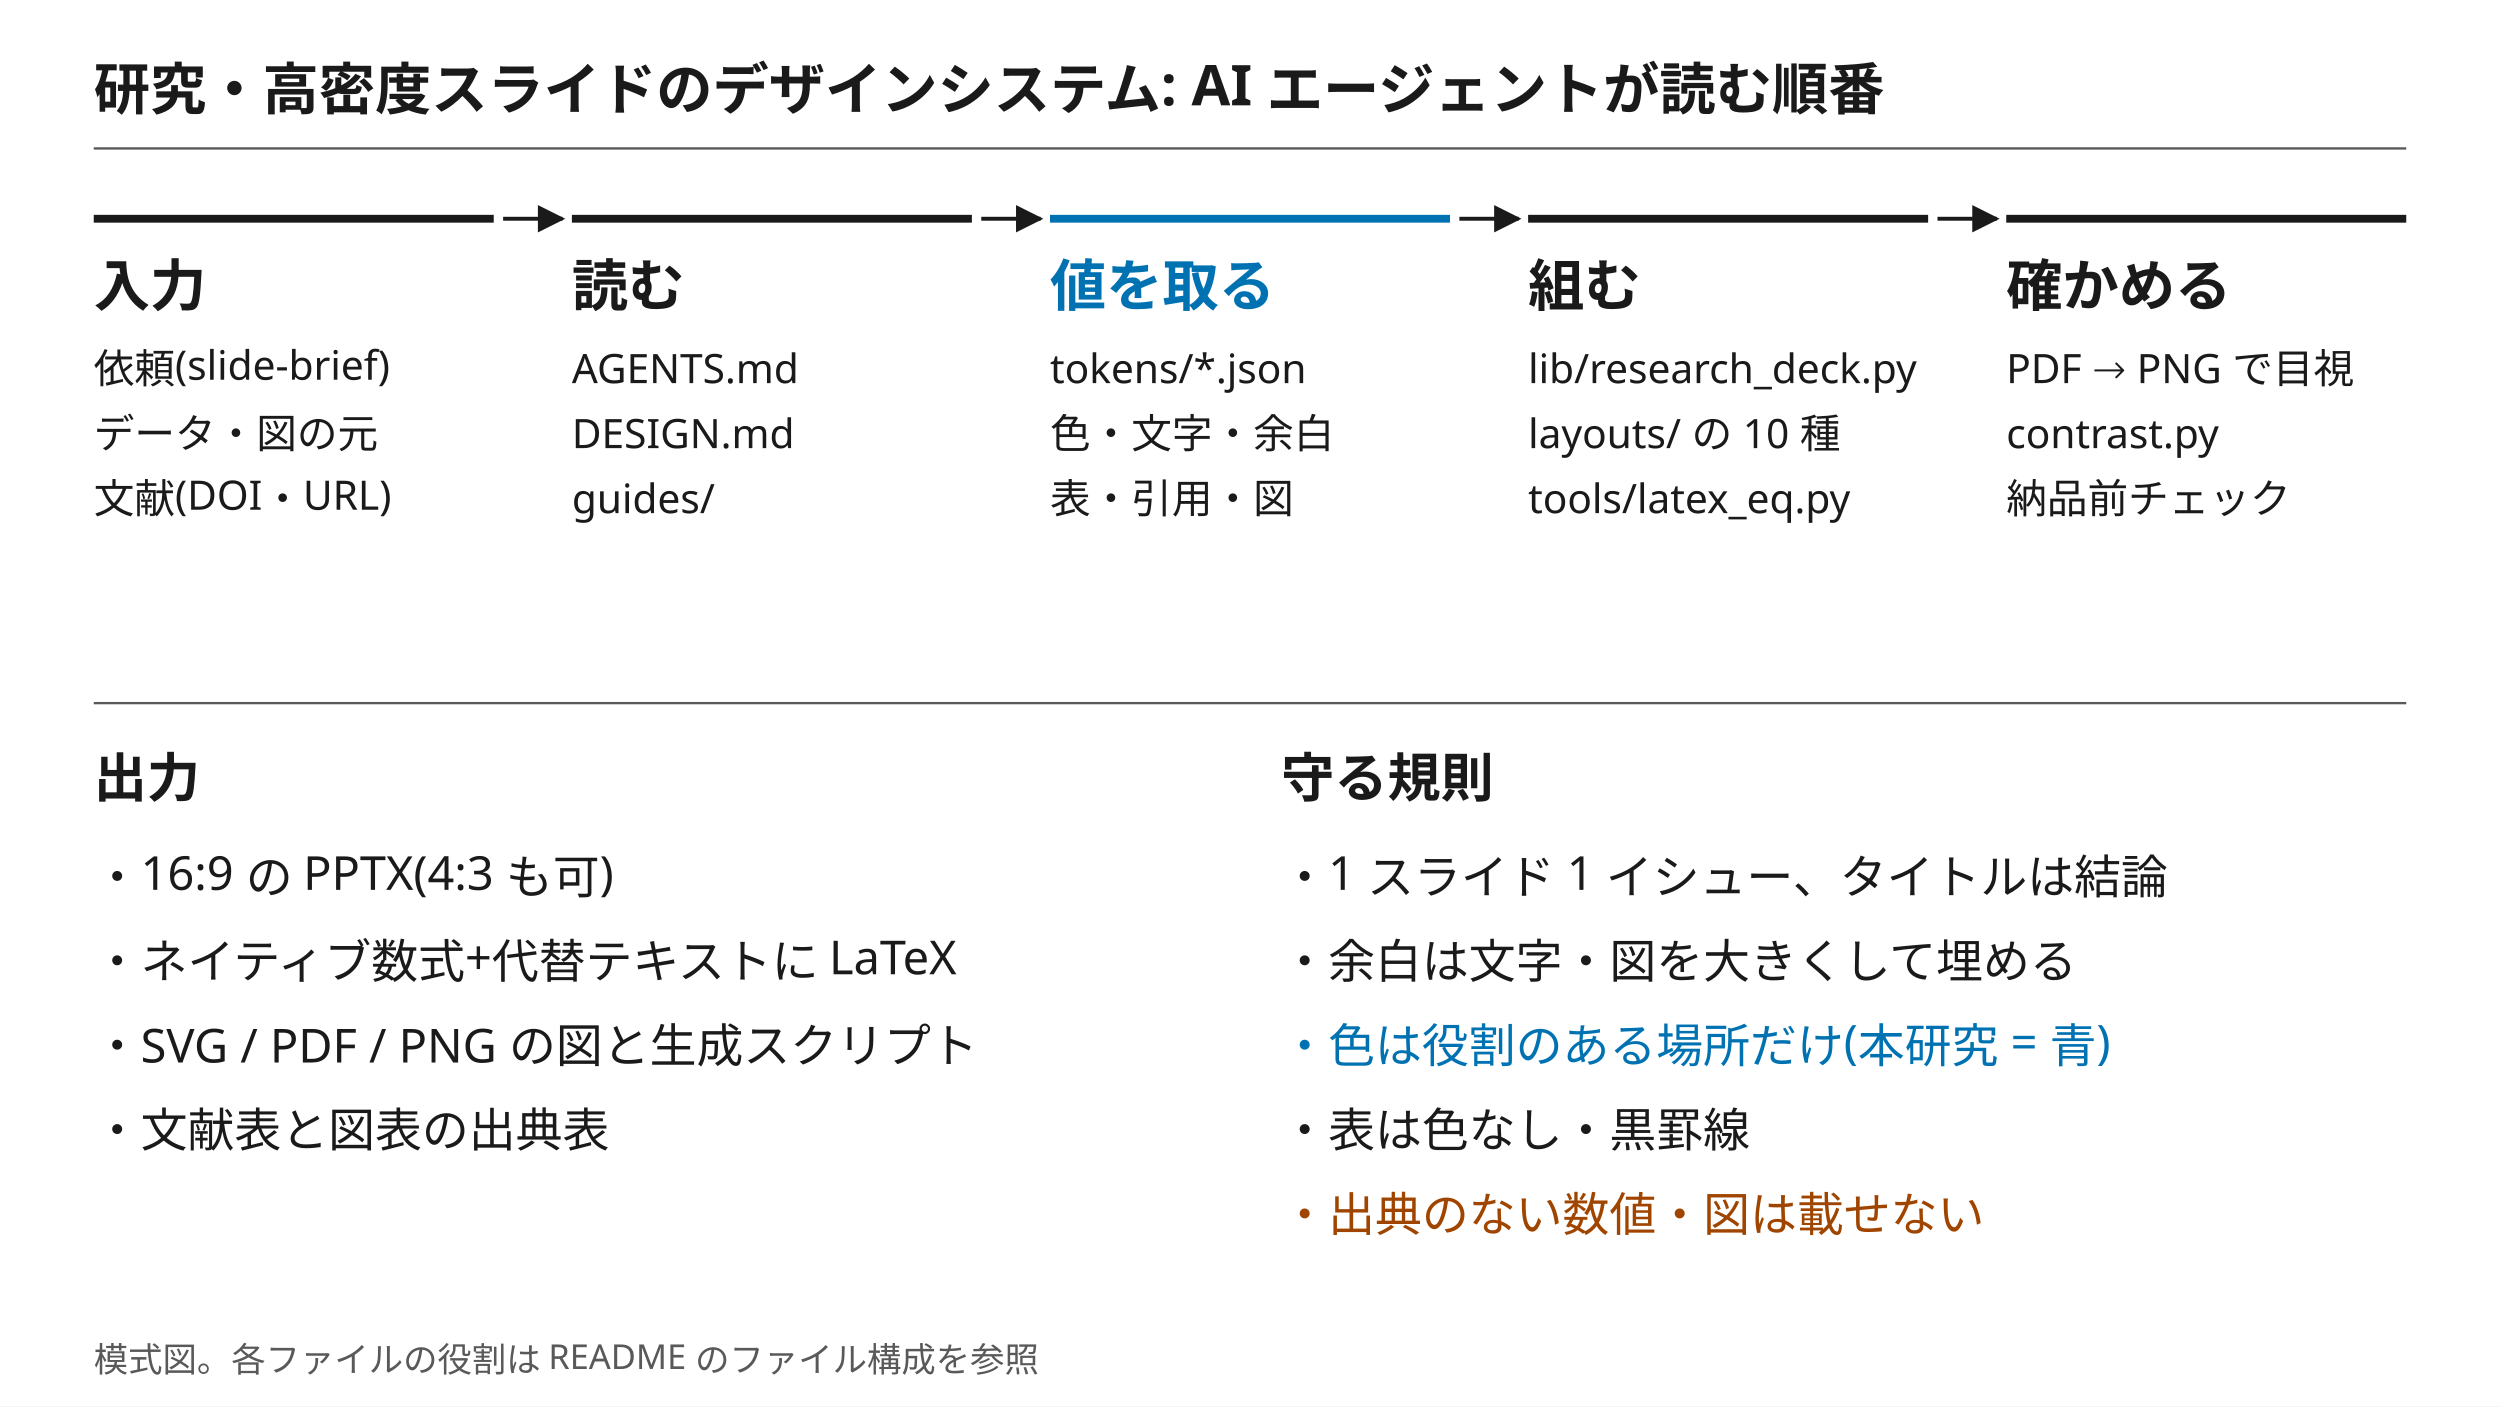
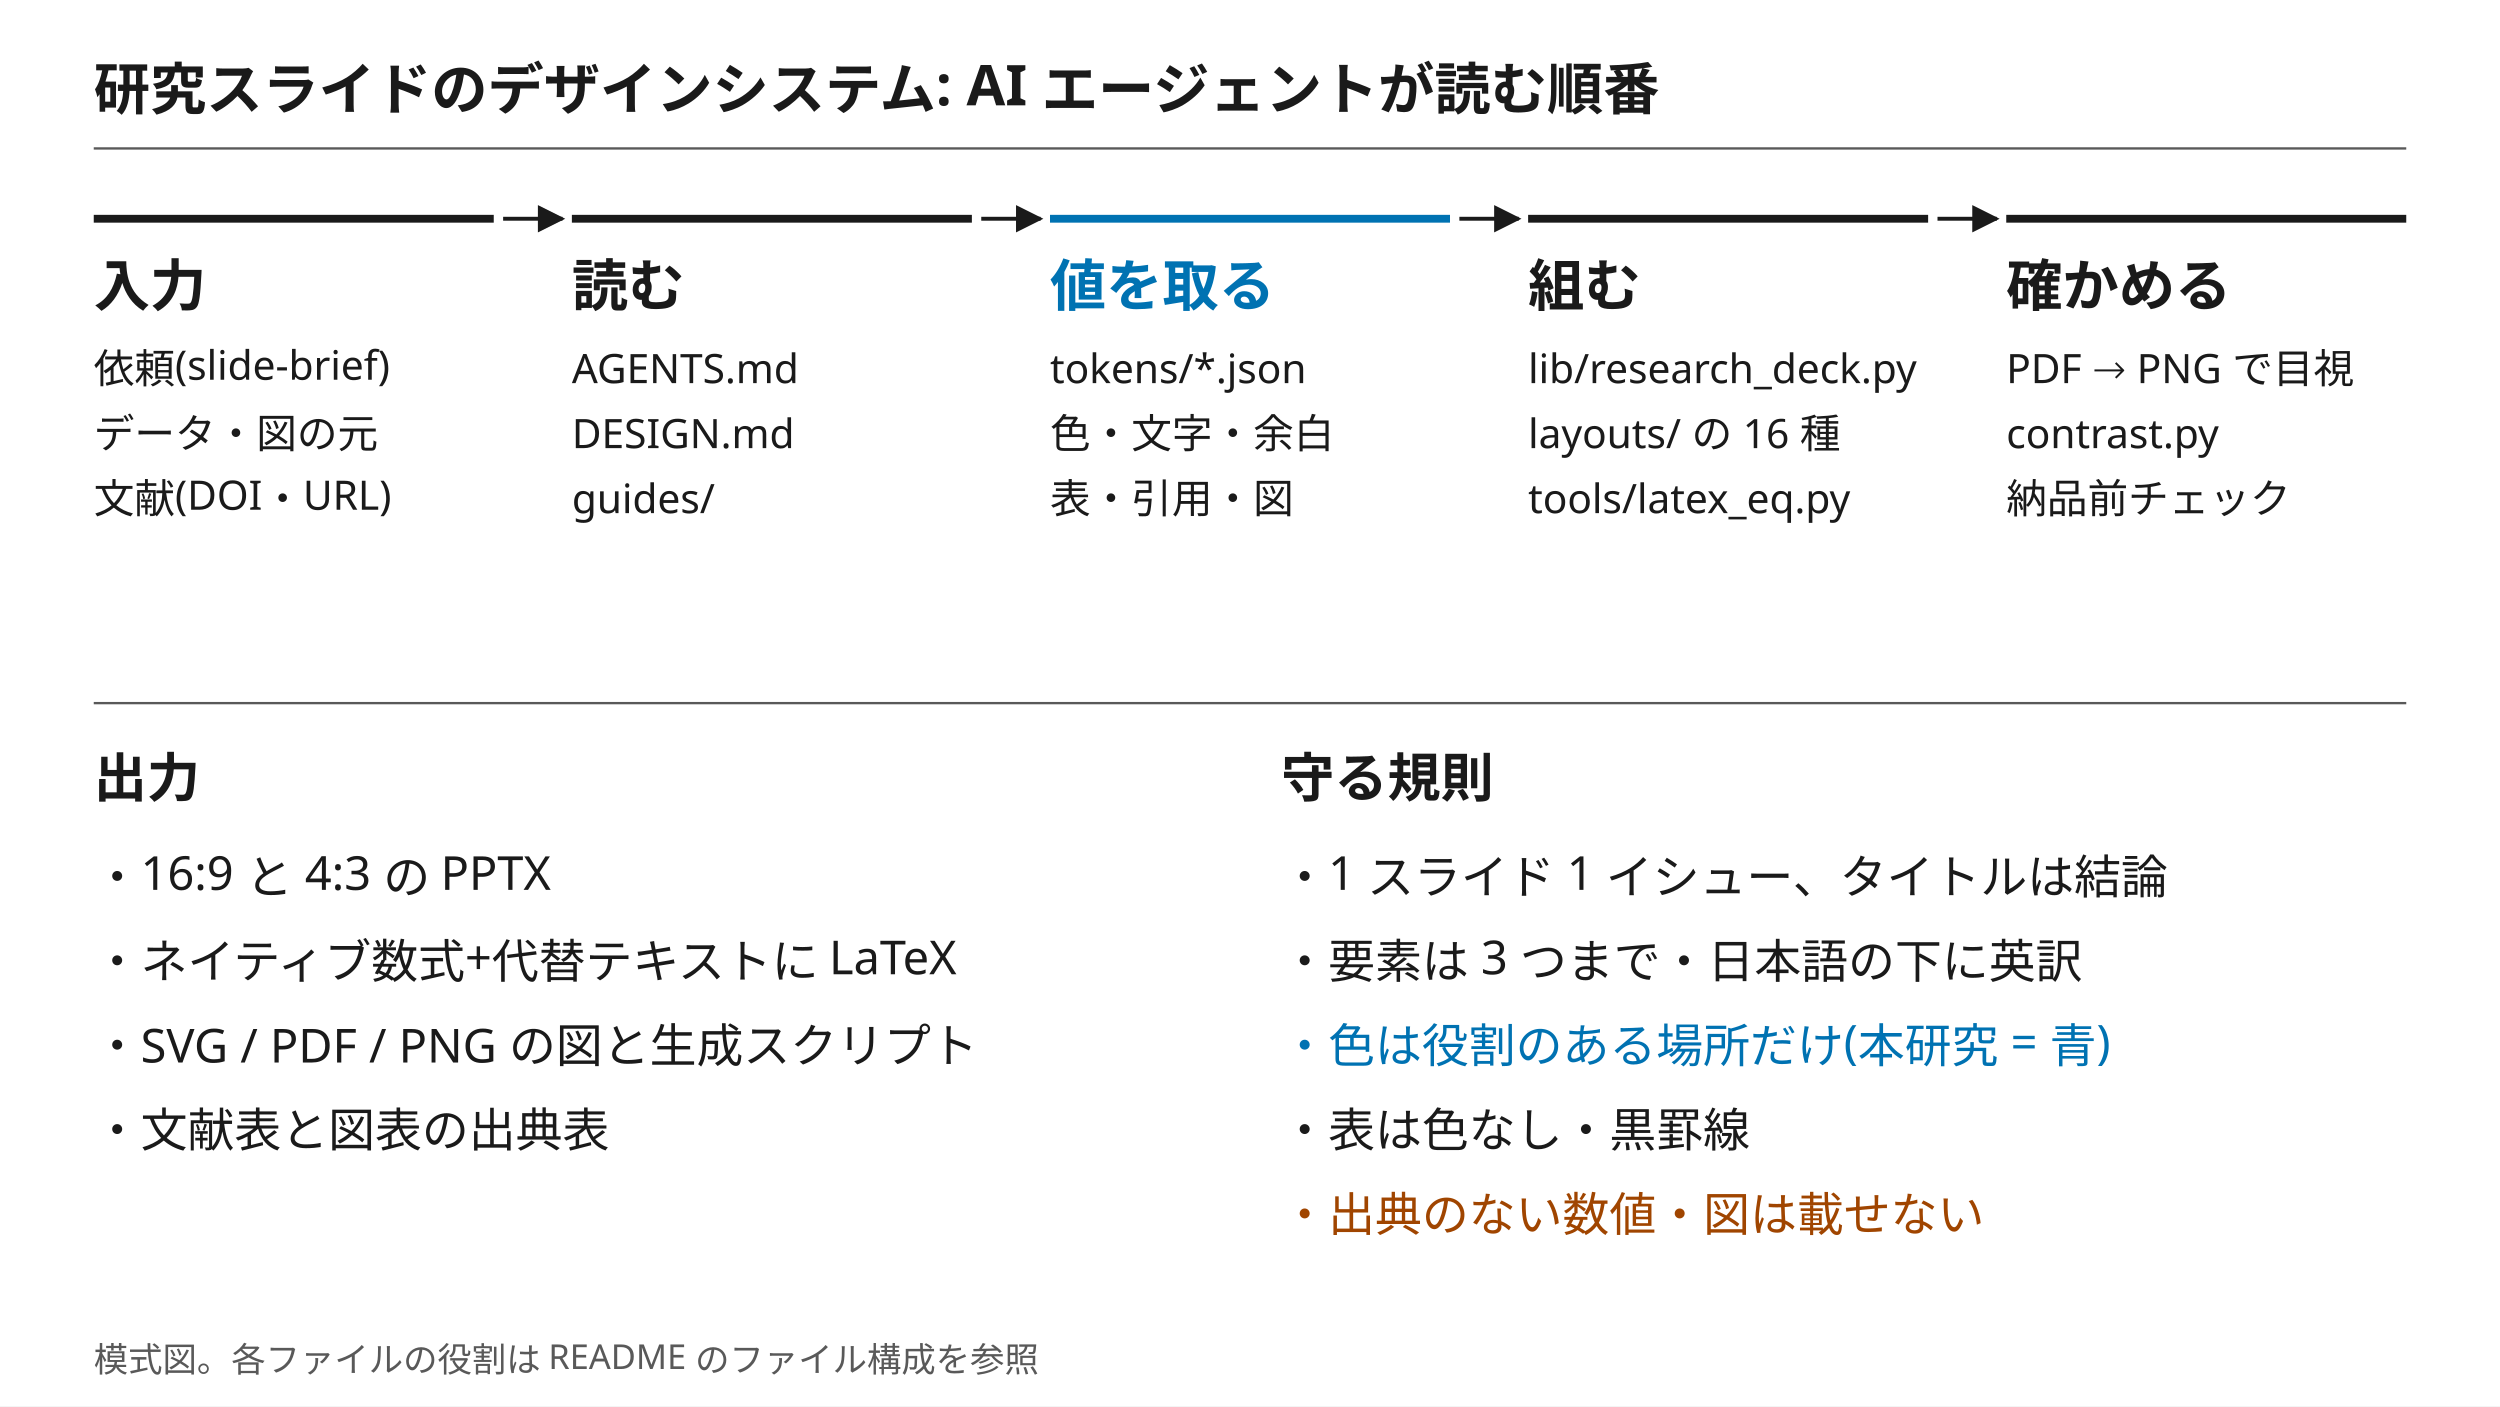
<svg xmlns="http://www.w3.org/2000/svg" viewBox="0 0 1600 900" width="1600" height="900" font-family="Hiragino Kaku Gothic ProN, Hiragino Sans, Yu Gothic, Meiryo, sans-serif">
  <defs>
    <marker id="arrow" viewBox="0 0 10 10" refX="9" refY="5" markerWidth="7" markerHeight="7" orient="auto-start-reverse">
      <path d="M0,0 L10,5 L0,10 z" fill="#1A1A1A" />
    </marker>
  </defs>
  <rect width="1600" height="900" fill="#FFFFFF" />
-   <text x="60" y="70" font-size="36" font-weight="600" fill="#1A1A1A" text-anchor="start" xml:space="preserve">研究・高密度スライドのデザインシステム: AI エージェントが読む順番</text>
+   <text x="60" y="70" font-size="36" font-weight="600" fill="#1A1A1A" text-anchor="start" xml:space="preserve">研究スライドのデザインシステム: AI エージェントが読む順番</text>
  <line x1="60" y1="95" x2="1540" y2="95" stroke="#595959" stroke-width="1.5" />
  <line x1="60.0" y1="140" x2="316.0" y2="140" stroke="#1A1A1A" stroke-width="5" />
  <text x="60.0" y="195.8" font-size="36" font-weight="600" fill="#1A1A1A" text-anchor="start" xml:space="preserve">入力</text>
  <text x="60.0" y="245.2" font-size="26" font-weight="300" fill="#1A1A1A" text-anchor="start" xml:space="preserve">依頼(slide-brief)</text>
  <text x="60.0" y="286.8" font-size="26" font-weight="300" fill="#1A1A1A" text-anchor="start" xml:space="preserve">データ・図の元</text>
  <text x="60.0" y="328.4" font-size="26" font-weight="300" fill="#1A1A1A" text-anchor="start" xml:space="preserve">文献(DOI・URL)</text>
  <line x1="366.0" y1="140" x2="622.0" y2="140" stroke="#1A1A1A" stroke-width="5" />
  <text x="366.0" y="195.8" font-size="36" font-weight="600" fill="#1A1A1A" text-anchor="start" xml:space="preserve">読む</text>
  <text x="366.0" y="245.2" font-size="26" font-weight="300" fill="#1A1A1A" text-anchor="start" xml:space="preserve">AGENTS.md</text>
  <text x="366.0" y="286.8" font-size="26" font-weight="300" fill="#1A1A1A" text-anchor="start" xml:space="preserve">DESIGN.md</text>
  <text x="366.0" y="328.4" font-size="26" font-weight="300" fill="#1A1A1A" text-anchor="start" xml:space="preserve">guides/</text>
  <line x1="672.0" y1="140" x2="928.0" y2="140" stroke="#0072B2" stroke-width="5" />
  <text x="672.0" y="195.8" font-size="36" font-weight="600" fill="#0072B2" text-anchor="start" xml:space="preserve">値を取る</text>
  <text x="672.0" y="245.2" font-size="26" font-weight="300" fill="#1A1A1A" text-anchor="start" xml:space="preserve">tokens/*.json</text>
  <text x="672.0" y="286.8" font-size="26" font-weight="300" fill="#1A1A1A" text-anchor="start" xml:space="preserve">色・文字・余白</text>
  <text x="672.0" y="328.4" font-size="26" font-weight="300" fill="#1A1A1A" text-anchor="start" xml:space="preserve">表・引用・図</text>
  <line x1="978.0" y1="140" x2="1234.0" y2="140" stroke="#1A1A1A" stroke-width="5" />
  <text x="978.0" y="195.8" font-size="36" font-weight="600" fill="#1A1A1A" text-anchor="start" xml:space="preserve">組む</text>
  <text x="978.0" y="245.2" font-size="26" font-weight="300" fill="#1A1A1A" text-anchor="start" xml:space="preserve">lib/research_deck.py</text>
-   <text x="978.0" y="286.8" font-size="26" font-weight="300" fill="#1A1A1A" text-anchor="start" xml:space="preserve">layouts/ の 10 種</text>
+   <text x="978.0" y="286.8" font-size="26" font-weight="300" fill="#1A1A1A" text-anchor="start" xml:space="preserve">layouts/ の 16 種</text>
  <text x="978.0" y="328.4" font-size="26" font-weight="300" fill="#1A1A1A" text-anchor="start" xml:space="preserve">tools/latex_eq.py</text>
  <line x1="1284.0" y1="140" x2="1540.0" y2="140" stroke="#1A1A1A" stroke-width="5" />
  <text x="1284.0" y="195.8" font-size="36" font-weight="600" fill="#1A1A1A" text-anchor="start" xml:space="preserve">確かめる</text>
  <text x="1284.0" y="245.2" font-size="26" font-weight="300" fill="#1A1A1A" text-anchor="start" xml:space="preserve">PDF → PNG で目視</text>
  <text x="1284.0" y="286.8" font-size="26" font-weight="300" fill="#1A1A1A" text-anchor="start" xml:space="preserve">contrast.py</text>
  <text x="1284.0" y="328.4" font-size="26" font-weight="300" fill="#1A1A1A" text-anchor="start" xml:space="preserve">納品前チェック</text>
  <line x1="322.0" y1="140" x2="360.0" y2="140" stroke="#1A1A1A" stroke-width="2.5" marker-end="url(#arrow)" />
  <line x1="628.0" y1="140" x2="666.0" y2="140" stroke="#1A1A1A" stroke-width="2.5" marker-end="url(#arrow)" />
  <line x1="934.0" y1="140" x2="972.0" y2="140" stroke="#1A1A1A" stroke-width="2.5" marker-end="url(#arrow)" />
  <line x1="1240.0" y1="140" x2="1278.0" y2="140" stroke="#1A1A1A" stroke-width="2.5" marker-end="url(#arrow)" />
  <line x1="60" y1="450" x2="1540" y2="450" stroke="#595959" stroke-width="1.5" />
  <text x="60" y="510" font-size="34" font-weight="600" fill="#1A1A1A" text-anchor="start" xml:space="preserve">出力</text>
-   <text x="60" y="572" font-size="30" font-weight="300" fill="#1A1A1A" text-anchor="start" xml:space="preserve">・16:9 の PPTX(4:3 も可)</text>
+   <text x="60" y="572" font-size="30" font-weight="300" fill="#1A1A1A" text-anchor="start" xml:space="preserve">・16:9 と 4:3 の PPTX</text>
  <text x="60" y="626" font-size="30" font-weight="300" fill="#1A1A1A" text-anchor="start" xml:space="preserve">・ネイティブ数式+代替テキストに LaTeX</text>
  <text x="60" y="680" font-size="30" font-weight="300" fill="#1A1A1A" text-anchor="start" xml:space="preserve">・SVG / PDF / PNG の図と生成スクリプト</text>
  <text x="60" y="734" font-size="30" font-weight="300" fill="#1A1A1A" text-anchor="start" xml:space="preserve">・文献表と図表の出典表</text>
  <text x="820" y="510" font-size="34" font-weight="600" fill="#1A1A1A" text-anchor="start" xml:space="preserve">守る規則</text>
  <text x="820" y="572" font-size="30" font-weight="300" fill="#1A1A1A" text-anchor="start" xml:space="preserve">・1 スライド 1 イシュー、タイトルは結論</text>
-   <text x="820" y="626" font-size="30" font-weight="300" fill="#1A1A1A" text-anchor="start" xml:space="preserve">・余白は文字・図を大きくして埋める</text>
+   <text x="820" y="626" font-size="30" font-weight="300" fill="#1A1A1A" text-anchor="start" xml:space="preserve">・要素は 3 つまで・日本語の下に英訳</text>
  <text x="820" y="680" font-size="30" font-weight="300" fill="#0072B2" text-anchor="start" xml:space="preserve">・色は役割のある場所だけ(本研究 = 青)</text>
  <text x="820" y="734" font-size="30" font-weight="300" fill="#1A1A1A" text-anchor="start" xml:space="preserve">・表は色なし・黒罫線</text>
  <text x="820" y="788" font-size="30" font-weight="300" fill="#A04500" text-anchor="start" xml:space="preserve">・出典のない数値・図は載せない</text>
  <text x="60" y="878" font-size="22" font-weight="300" fill="#595959" text-anchor="start" xml:space="preserve">模式図。各ファイルの役割は README のファイル構成を参照</text>
</svg>
